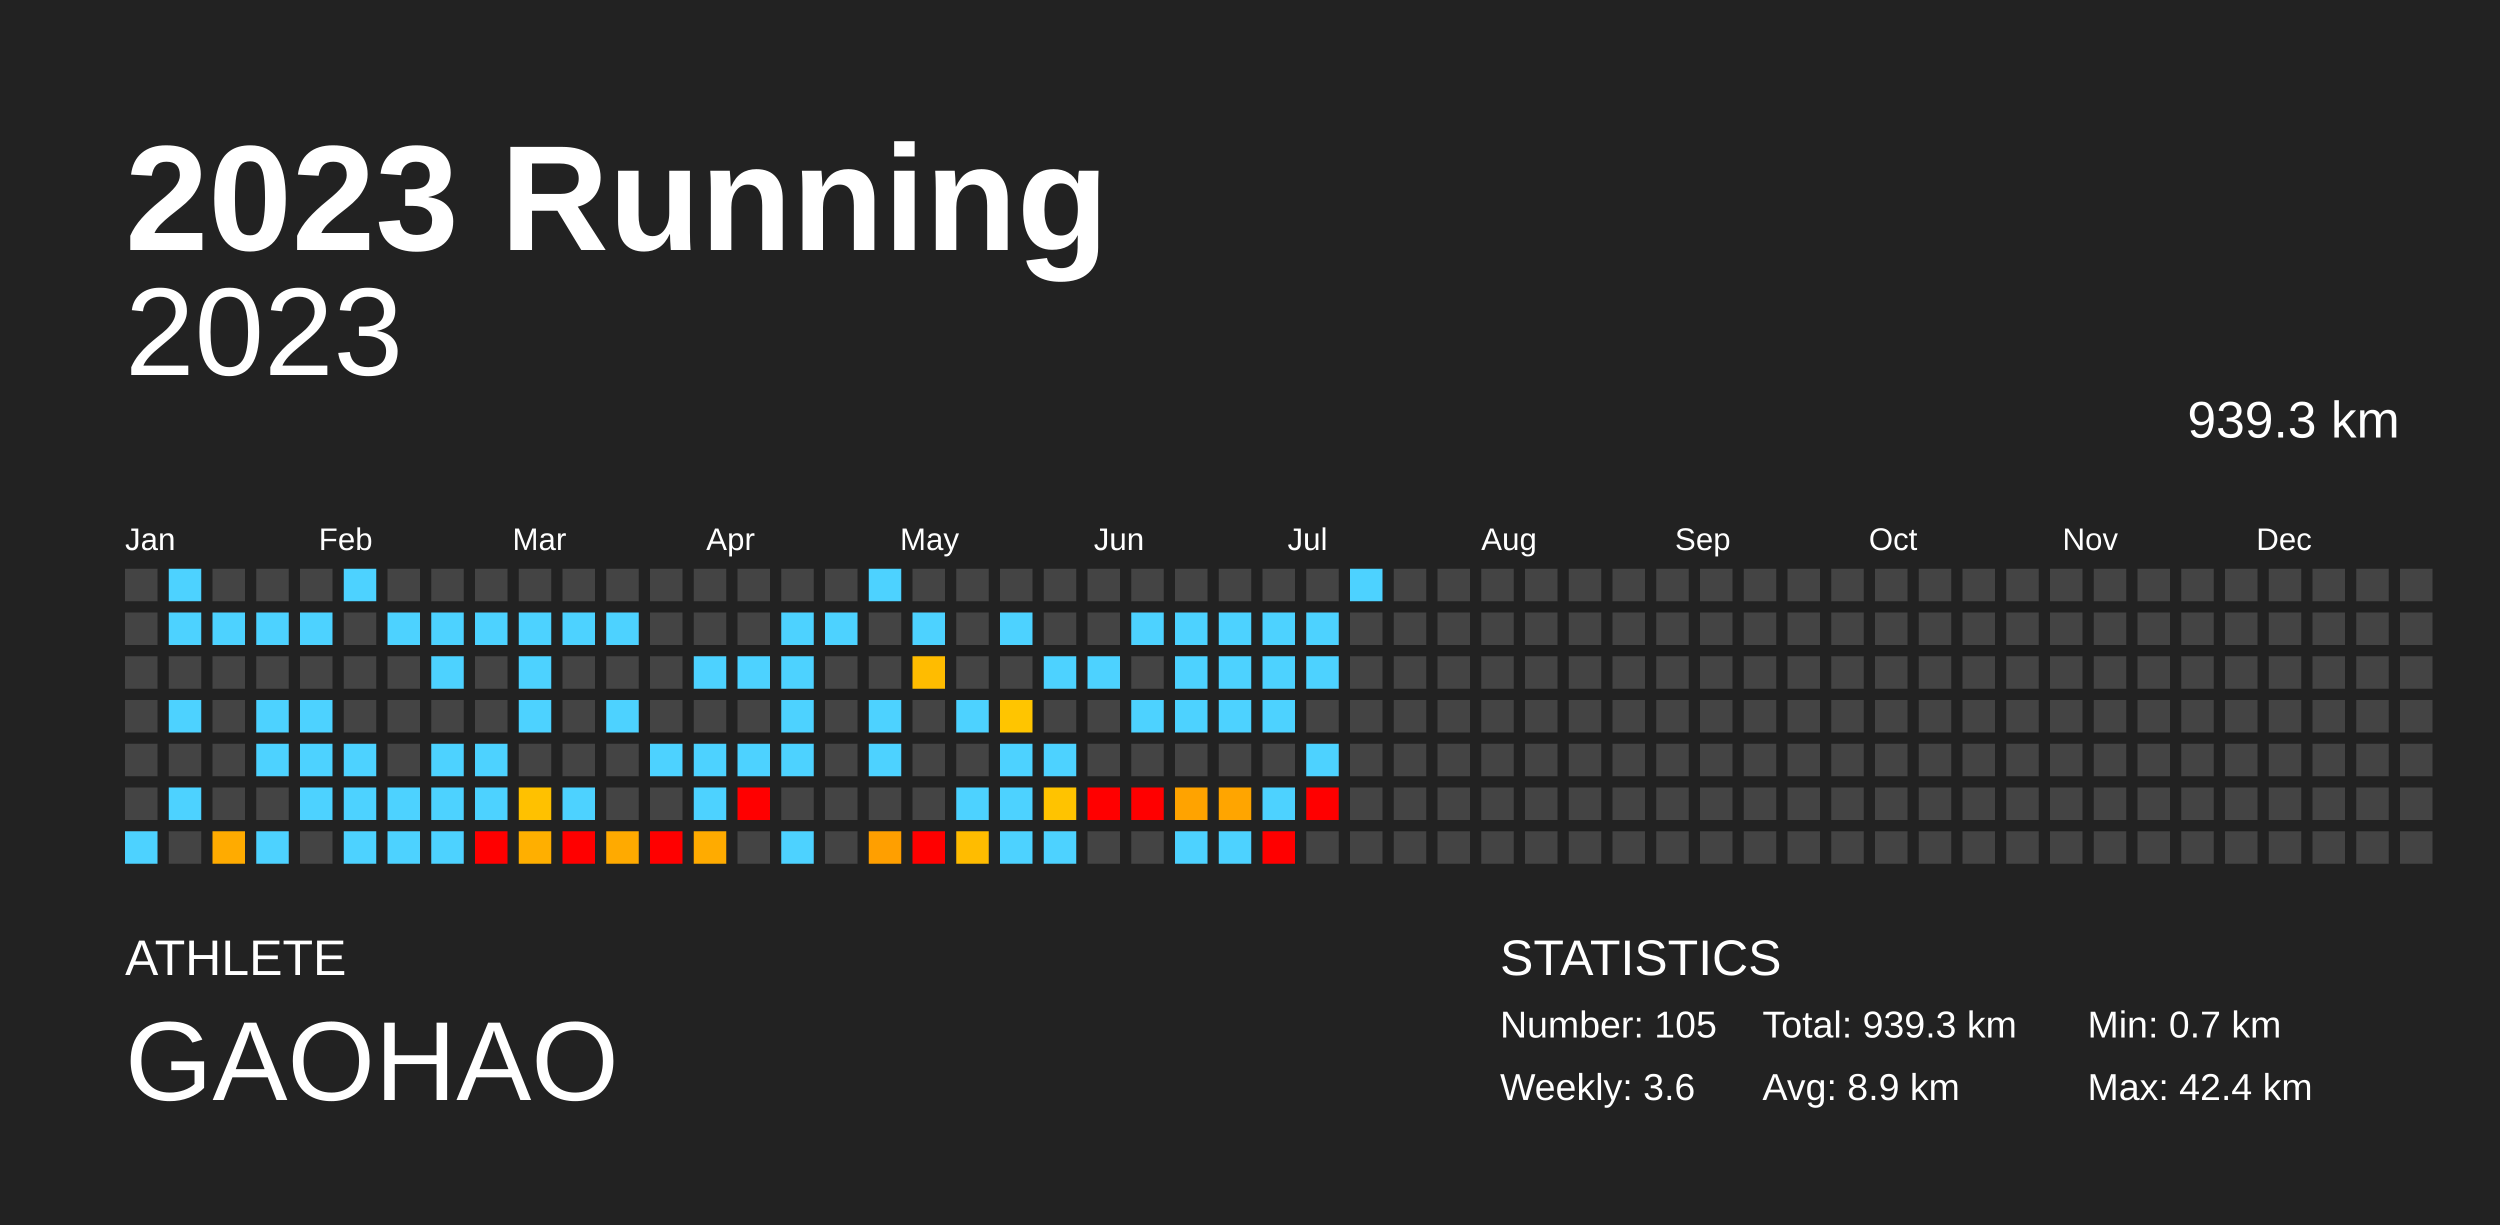
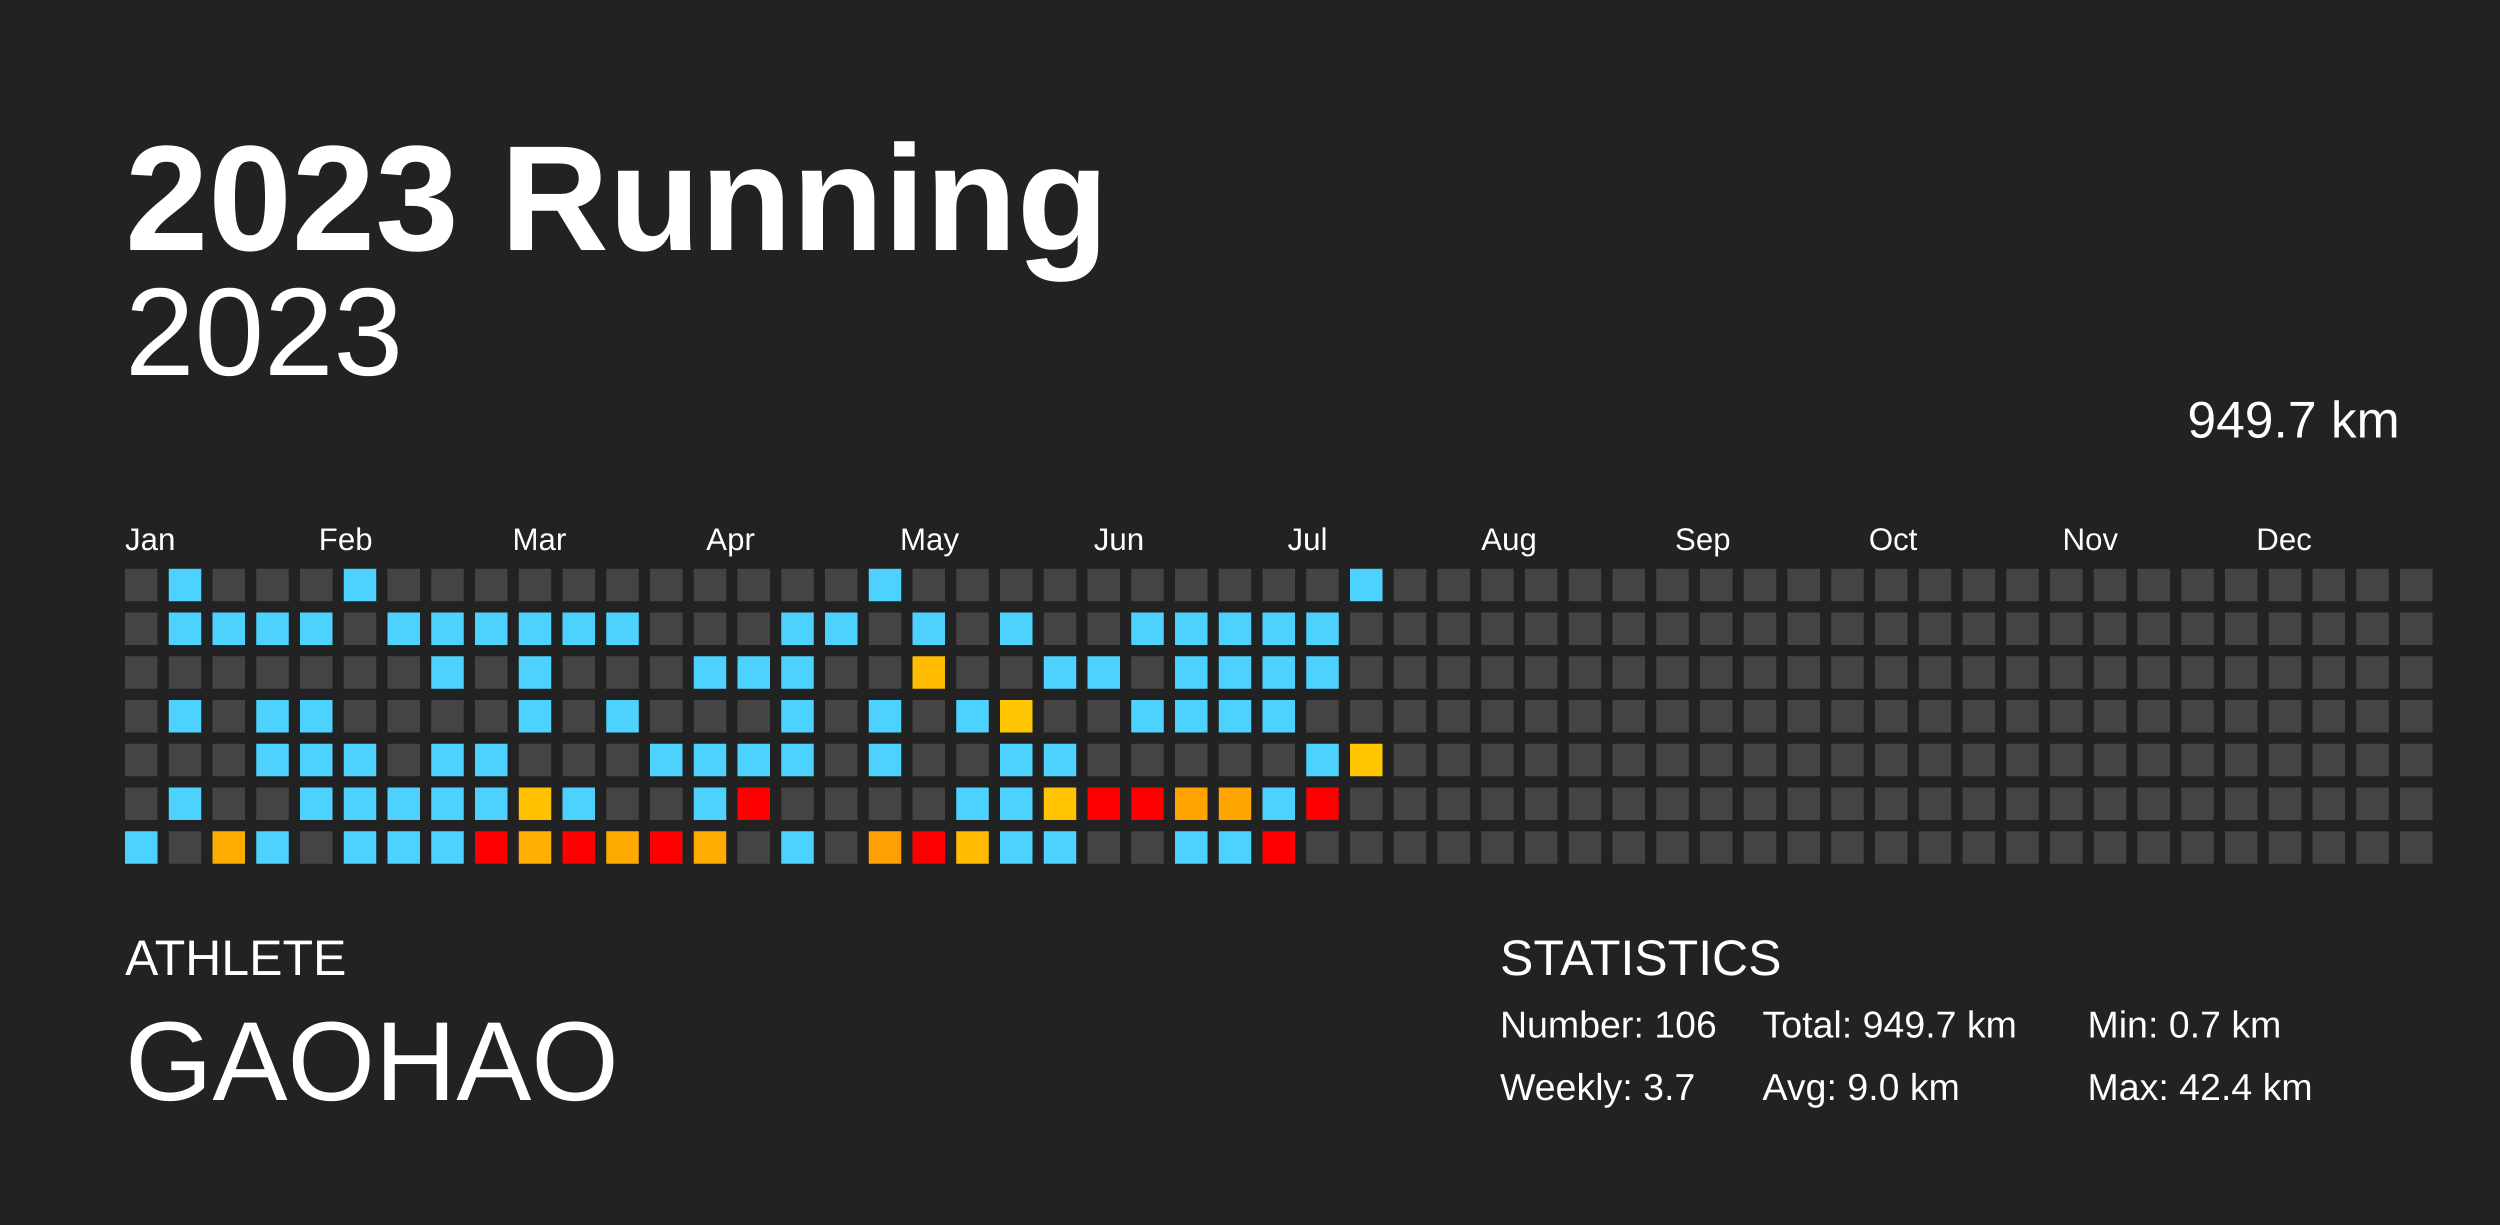
<svg xmlns="http://www.w3.org/2000/svg" baseProfile="full" height="98mm" version="1.1" viewBox="0,0,200,98" width="200mm">
  <defs />
  <rect fill="#222222" height="98" width="200" x="0" y="0" />
  <text fill="#FFFFFF" style="font-size:12px; font-family:Arial; font-weight:bold;" x="10" y="20">2023 Running</text>
  <text fill="#FFFFFF" style="font-size:4px; font-family:Arial" x="10" y="78">ATHLETE</text>
  <text fill="#FFFFFF" style="font-size:9px; font-family:Arial" x="10" y="88">GAOHAO</text>
  <text fill="#FFFFFF" style="font-size:4px; font-family:Arial" x="120" y="78">STATISTICS</text>
-   <text fill="#FFFFFF" style="font-size:3px; font-family:Arial" x="120" y="83">Number: 105</text>
-   <text fill="#FFFFFF" style="font-size:3px; font-family:Arial" x="120" y="88">Weekly: 3.6</text>
-   <text fill="#FFFFFF" style="font-size:3px; font-family:Arial" x="141" y="83">Total: 939.3 km</text>
-   <text fill="#FFFFFF" style="font-size:3px; font-family:Arial" x="141" y="88">Avg: 8.9 km</text>
+   <text fill="#FFFFFF" style="font-size:3px; font-family:Arial" x="120" y="83">Number: 106</text>
+   <text fill="#FFFFFF" style="font-size:3px; font-family:Arial" x="120" y="88">Weekly: 3.7</text>
+   <text fill="#FFFFFF" style="font-size:3px; font-family:Arial" x="141" y="83">Total: 949.7 km</text>
+   <text fill="#FFFFFF" style="font-size:3px; font-family:Arial" x="141" y="88">Avg: 9.0 km</text>
  <text fill="#FFFFFF" style="font-size:3px; font-family:Arial" x="167" y="83">Min: 0.7 km</text>
  <text fill="#FFFFFF" style="font-size:3px; font-family:Arial" x="167" y="88">Max: 42.4 km</text>
  <text alignment-baseline="hanging" fill="#FFFFFF" style="font-size:10.0px; font-family:Arial;" x="10" y="30">2023</text>
-   <text alignment-baseline="hanging" fill="#FFFFFF" style="font-size:4.125px; font-family:Arial;" x="175" y="35">939.3 km</text>
+   <text alignment-baseline="hanging" fill="#FFFFFF" style="font-size:4.125px; font-family:Arial;" x="175" y="35">949.7 km</text>
  <text fill="#FFFFFF" style="font-size:2.5px; font-family:Arial" x="10.0" y="44">Jan</text>
  <text fill="#FFFFFF" style="font-size:2.5px; font-family:Arial" x="25.5" y="44">Feb</text>
  <text fill="#FFFFFF" style="font-size:2.5px; font-family:Arial" x="41.0" y="44">Mar</text>
  <text fill="#FFFFFF" style="font-size:2.5px; font-family:Arial" x="56.5" y="44">Apr</text>
  <text fill="#FFFFFF" style="font-size:2.5px; font-family:Arial" x="72.0" y="44">May</text>
  <text fill="#FFFFFF" style="font-size:2.5px; font-family:Arial" x="87.5" y="44">Jun</text>
  <text fill="#FFFFFF" style="font-size:2.5px; font-family:Arial" x="103.0" y="44">Jul</text>
  <text fill="#FFFFFF" style="font-size:2.5px; font-family:Arial" x="118.5" y="44">Aug</text>
  <text fill="#FFFFFF" style="font-size:2.5px; font-family:Arial" x="134.0" y="44">Sep</text>
  <text fill="#FFFFFF" style="font-size:2.5px; font-family:Arial" x="149.5" y="44">Oct</text>
  <text fill="#FFFFFF" style="font-size:2.5px; font-family:Arial" x="165.0" y="44">Nov</text>
  <text fill="#FFFFFF" style="font-size:2.5px; font-family:Arial" x="180.5" y="44">Dec</text>
  <rect fill="#444444" height="2.6" width="2.6" x="10.0" y="45.5" />
  <rect fill="#444444" height="2.6" width="2.6" x="10.0" y="49.0" />
  <rect fill="#444444" height="2.6" width="2.6" x="10.0" y="52.5" />
  <rect fill="#444444" height="2.6" width="2.6" x="10.0" y="56.0" />
  <rect fill="#444444" height="2.6" width="2.6" x="10.0" y="59.5" />
  <rect fill="#444444" height="2.6" width="2.6" x="10.0" y="63.0" />
  <rect fill="#4dd2ff" height="2.6" width="2.6" x="10.0" y="66.5" />
  <rect fill="#4dd2ff" height="2.6" width="2.6" x="13.5" y="45.5" />
  <rect fill="#4dd2ff" height="2.6" width="2.6" x="13.5" y="49.0" />
  <rect fill="#444444" height="2.6" width="2.6" x="13.5" y="52.5" />
  <rect fill="#4dd2ff" height="2.6" width="2.6" x="13.5" y="56.0" />
  <rect fill="#444444" height="2.6" width="2.6" x="13.5" y="59.5" />
  <rect fill="#4dd2ff" height="2.6" width="2.6" x="13.5" y="63.0" />
  <rect fill="#444444" height="2.6" width="2.6" x="13.5" y="66.5" />
  <rect fill="#444444" height="2.6" width="2.6" x="17.0" y="45.5" />
  <rect fill="#4dd2ff" height="2.6" width="2.6" x="17.0" y="49.0" />
  <rect fill="#444444" height="2.6" width="2.6" x="17.0" y="52.5" />
  <rect fill="#444444" height="2.6" width="2.6" x="17.0" y="56.0" />
  <rect fill="#444444" height="2.6" width="2.6" x="17.0" y="59.5" />
  <rect fill="#444444" height="2.6" width="2.6" x="17.0" y="63.0" />
  <rect fill="#ffab00" height="2.6" width="2.6" x="17.0" y="66.5" />
  <rect fill="#444444" height="2.6" width="2.6" x="20.5" y="45.5" />
  <rect fill="#4dd2ff" height="2.6" width="2.6" x="20.5" y="49.0" />
  <rect fill="#444444" height="2.6" width="2.6" x="20.5" y="52.5" />
  <rect fill="#4dd2ff" height="2.6" width="2.6" x="20.5" y="56.0" />
  <rect fill="#4dd2ff" height="2.6" width="2.6" x="20.5" y="59.5" />
  <rect fill="#444444" height="2.6" width="2.6" x="20.5" y="63.0" />
  <rect fill="#4dd2ff" height="2.6" width="2.6" x="20.5" y="66.5" />
  <rect fill="#444444" height="2.6" width="2.6" x="24.0" y="45.5" />
  <rect fill="#4dd2ff" height="2.6" width="2.6" x="24.0" y="49.0" />
  <rect fill="#444444" height="2.6" width="2.6" x="24.0" y="52.5" />
  <rect fill="#4dd2ff" height="2.6" width="2.6" x="24.0" y="56.0" />
  <rect fill="#4dd2ff" height="2.6" width="2.6" x="24.0" y="59.5" />
  <rect fill="#4dd2ff" height="2.6" width="2.6" x="24.0" y="63.0" />
  <rect fill="#444444" height="2.6" width="2.6" x="24.0" y="66.5" />
  <rect fill="#4dd2ff" height="2.6" width="2.6" x="27.5" y="45.5" />
  <rect fill="#444444" height="2.6" width="2.6" x="27.5" y="49.0" />
  <rect fill="#444444" height="2.6" width="2.6" x="27.5" y="52.5" />
  <rect fill="#444444" height="2.6" width="2.6" x="27.5" y="56.0" />
  <rect fill="#4dd2ff" height="2.6" width="2.6" x="27.5" y="59.5" />
  <rect fill="#4dd2ff" height="2.6" width="2.6" x="27.5" y="63.0" />
  <rect fill="#4dd2ff" height="2.6" width="2.6" x="27.5" y="66.5" />
  <rect fill="#444444" height="2.6" width="2.6" x="31.0" y="45.5" />
  <rect fill="#4dd2ff" height="2.6" width="2.6" x="31.0" y="49.0" />
  <rect fill="#444444" height="2.6" width="2.6" x="31.0" y="52.5" />
  <rect fill="#444444" height="2.6" width="2.6" x="31.0" y="56.0" />
  <rect fill="#444444" height="2.6" width="2.6" x="31.0" y="59.5" />
  <rect fill="#4dd2ff" height="2.6" width="2.6" x="31.0" y="63.0" />
  <rect fill="#4dd2ff" height="2.6" width="2.6" x="31.0" y="66.5" />
  <rect fill="#444444" height="2.6" width="2.6" x="34.5" y="45.5" />
  <rect fill="#4dd2ff" height="2.6" width="2.6" x="34.5" y="49.0" />
  <rect fill="#4dd2ff" height="2.6" width="2.6" x="34.5" y="52.5" />
  <rect fill="#444444" height="2.6" width="2.6" x="34.5" y="56.0" />
  <rect fill="#4dd2ff" height="2.6" width="2.6" x="34.5" y="59.5" />
  <rect fill="#4dd2ff" height="2.6" width="2.6" x="34.5" y="63.0" />
  <rect fill="#4dd2ff" height="2.6" width="2.6" x="34.5" y="66.5" />
  <rect fill="#444444" height="2.6" width="2.6" x="38.0" y="45.5" />
  <rect fill="#4dd2ff" height="2.6" width="2.6" x="38.0" y="49.0" />
  <rect fill="#444444" height="2.6" width="2.6" x="38.0" y="52.5" />
  <rect fill="#444444" height="2.6" width="2.6" x="38.0" y="56.0" />
  <rect fill="#4dd2ff" height="2.6" width="2.6" x="38.0" y="59.5" />
  <rect fill="#4dd2ff" height="2.6" width="2.6" x="38.0" y="63.0" />
  <rect fill="red" height="2.6" width="2.6" x="38.0" y="66.5" />
  <rect fill="#444444" height="2.6" width="2.6" x="41.5" y="45.5" />
  <rect fill="#4dd2ff" height="2.6" width="2.6" x="41.5" y="49.0" />
  <rect fill="#4dd2ff" height="2.6" width="2.6" x="41.5" y="52.5" />
  <rect fill="#4dd2ff" height="2.6" width="2.6" x="41.5" y="56.0" />
  <rect fill="#444444" height="2.6" width="2.6" x="41.5" y="59.5" />
  <rect fill="#ffc100" height="2.6" width="2.6" x="41.5" y="63.0" />
  <rect fill="#ffaf00" height="2.6" width="2.6" x="41.5" y="66.5" />
  <rect fill="#444444" height="2.6" width="2.6" x="45.0" y="45.5" />
  <rect fill="#4dd2ff" height="2.6" width="2.6" x="45.0" y="49.0" />
  <rect fill="#444444" height="2.6" width="2.6" x="45.0" y="52.5" />
  <rect fill="#444444" height="2.6" width="2.6" x="45.0" y="56.0" />
  <rect fill="#444444" height="2.6" width="2.6" x="45.0" y="59.5" />
  <rect fill="#4dd2ff" height="2.6" width="2.6" x="45.0" y="63.0" />
  <rect fill="red" height="2.6" width="2.6" x="45.0" y="66.5" />
  <rect fill="#444444" height="2.6" width="2.6" x="48.5" y="45.5" />
  <rect fill="#4dd2ff" height="2.6" width="2.6" x="48.5" y="49.0" />
  <rect fill="#444444" height="2.6" width="2.6" x="48.5" y="52.5" />
  <rect fill="#4dd2ff" height="2.6" width="2.6" x="48.5" y="56.0" />
  <rect fill="#444444" height="2.6" width="2.6" x="48.5" y="59.5" />
  <rect fill="#444444" height="2.6" width="2.6" x="48.5" y="63.0" />
  <rect fill="#ffaa00" height="2.6" width="2.6" x="48.5" y="66.5" />
  <rect fill="#444444" height="2.6" width="2.6" x="52.0" y="45.5" />
  <rect fill="#444444" height="2.6" width="2.6" x="52.0" y="49.0" />
  <rect fill="#444444" height="2.6" width="2.6" x="52.0" y="52.5" />
  <rect fill="#444444" height="2.6" width="2.6" x="52.0" y="56.0" />
  <rect fill="#4dd2ff" height="2.6" width="2.6" x="52.0" y="59.5" />
  <rect fill="#444444" height="2.6" width="2.6" x="52.0" y="63.0" />
  <rect fill="red" height="2.6" width="2.6" x="52.0" y="66.5" />
  <rect fill="#444444" height="2.6" width="2.6" x="55.5" y="45.5" />
  <rect fill="#444444" height="2.6" width="2.6" x="55.5" y="49.0" />
  <rect fill="#4dd2ff" height="2.6" width="2.6" x="55.5" y="52.5" />
  <rect fill="#444444" height="2.6" width="2.6" x="55.5" y="56.0" />
  <rect fill="#4dd2ff" height="2.6" width="2.6" x="55.5" y="59.5" />
  <rect fill="#4dd2ff" height="2.6" width="2.6" x="55.5" y="63.0" />
  <rect fill="#ffab00" height="2.6" width="2.6" x="55.5" y="66.5" />
  <rect fill="#444444" height="2.6" width="2.6" x="59.0" y="45.5" />
  <rect fill="#444444" height="2.6" width="2.6" x="59.0" y="49.0" />
  <rect fill="#4dd2ff" height="2.6" width="2.6" x="59.0" y="52.5" />
  <rect fill="#444444" height="2.6" width="2.6" x="59.0" y="56.0" />
  <rect fill="#4dd2ff" height="2.6" width="2.6" x="59.0" y="59.5" />
  <rect fill="red" height="2.6" width="2.6" x="59.0" y="63.0" />
  <rect fill="#444444" height="2.6" width="2.6" x="59.0" y="66.5" />
  <rect fill="#444444" height="2.6" width="2.6" x="62.5" y="45.5" />
  <rect fill="#4dd2ff" height="2.6" width="2.6" x="62.5" y="49.0" />
  <rect fill="#4dd2ff" height="2.6" width="2.6" x="62.5" y="52.5" />
  <rect fill="#4dd2ff" height="2.6" width="2.6" x="62.5" y="56.0" />
  <rect fill="#4dd2ff" height="2.6" width="2.6" x="62.5" y="59.5" />
  <rect fill="#444444" height="2.6" width="2.6" x="62.5" y="63.0" />
  <rect fill="#4dd2ff" height="2.6" width="2.6" x="62.5" y="66.5" />
  <rect fill="#444444" height="2.6" width="2.6" x="66.0" y="45.5" />
  <rect fill="#4dd2ff" height="2.6" width="2.6" x="66.0" y="49.0" />
  <rect fill="#444444" height="2.6" width="2.6" x="66.0" y="52.5" />
  <rect fill="#444444" height="2.6" width="2.6" x="66.0" y="56.0" />
  <rect fill="#444444" height="2.6" width="2.6" x="66.0" y="59.5" />
  <rect fill="#444444" height="2.6" width="2.6" x="66.0" y="63.0" />
  <rect fill="#444444" height="2.6" width="2.6" x="66.0" y="66.5" />
  <rect fill="#4dd2ff" height="2.6" width="2.6" x="69.5" y="45.5" />
  <rect fill="#444444" height="2.6" width="2.6" x="69.5" y="49.0" />
  <rect fill="#444444" height="2.6" width="2.6" x="69.5" y="52.5" />
  <rect fill="#4dd2ff" height="2.6" width="2.6" x="69.5" y="56.0" />
  <rect fill="#4dd2ff" height="2.6" width="2.6" x="69.5" y="59.5" />
  <rect fill="#444444" height="2.6" width="2.6" x="69.5" y="63.0" />
  <rect fill="#ff9f00" height="2.6" width="2.6" x="69.5" y="66.5" />
  <rect fill="#444444" height="2.6" width="2.6" x="73.0" y="45.5" />
  <rect fill="#4dd2ff" height="2.6" width="2.6" x="73.0" y="49.0" />
  <rect fill="#ffbc00" height="2.6" width="2.6" x="73.0" y="52.5" />
  <rect fill="#444444" height="2.6" width="2.6" x="73.0" y="56.0" />
  <rect fill="#444444" height="2.6" width="2.6" x="73.0" y="59.5" />
  <rect fill="#444444" height="2.6" width="2.6" x="73.0" y="63.0" />
  <rect fill="red" height="2.6" width="2.6" x="73.0" y="66.5" />
  <rect fill="#444444" height="2.6" width="2.6" x="76.5" y="45.5" />
  <rect fill="#444444" height="2.6" width="2.6" x="76.5" y="49.0" />
  <rect fill="#444444" height="2.6" width="2.6" x="76.5" y="52.5" />
  <rect fill="#4dd2ff" height="2.6" width="2.6" x="76.5" y="56.0" />
  <rect fill="#444444" height="2.6" width="2.6" x="76.5" y="59.5" />
  <rect fill="#4dd2ff" height="2.6" width="2.6" x="76.5" y="63.0" />
  <rect fill="#ffbc00" height="2.6" width="2.6" x="76.5" y="66.5" />
  <rect fill="#444444" height="2.6" width="2.6" x="80.0" y="45.5" />
  <rect fill="#4dd2ff" height="2.6" width="2.6" x="80.0" y="49.0" />
  <rect fill="#444444" height="2.6" width="2.6" x="80.0" y="52.5" />
  <rect fill="#ffc500" height="2.6" width="2.6" x="80.0" y="56.0" />
  <rect fill="#4dd2ff" height="2.6" width="2.6" x="80.0" y="59.5" />
  <rect fill="#4dd2ff" height="2.6" width="2.6" x="80.0" y="63.0" />
  <rect fill="#4dd2ff" height="2.6" width="2.6" x="80.0" y="66.5" />
  <rect fill="#444444" height="2.6" width="2.6" x="83.5" y="45.5" />
  <rect fill="#444444" height="2.6" width="2.6" x="83.5" y="49.0" />
  <rect fill="#4dd2ff" height="2.6" width="2.6" x="83.5" y="52.5" />
  <rect fill="#444444" height="2.6" width="2.6" x="83.5" y="56.0" />
  <rect fill="#4dd2ff" height="2.6" width="2.6" x="83.5" y="59.5" />
  <rect fill="#ffc300" height="2.6" width="2.6" x="83.5" y="63.0" />
  <rect fill="#4dd2ff" height="2.6" width="2.6" x="83.5" y="66.5" />
  <rect fill="#444444" height="2.6" width="2.6" x="87.0" y="45.5" />
  <rect fill="#444444" height="2.6" width="2.6" x="87.0" y="49.0" />
  <rect fill="#4dd2ff" height="2.6" width="2.6" x="87.0" y="52.5" />
  <rect fill="#444444" height="2.6" width="2.6" x="87.0" y="56.0" />
  <rect fill="#444444" height="2.6" width="2.6" x="87.0" y="59.5" />
  <rect fill="red" height="2.6" width="2.6" x="87.0" y="63.0" />
  <rect fill="#444444" height="2.6" width="2.6" x="87.0" y="66.5" />
  <rect fill="#444444" height="2.6" width="2.6" x="90.5" y="45.5" />
  <rect fill="#4dd2ff" height="2.6" width="2.6" x="90.5" y="49.0" />
  <rect fill="#444444" height="2.6" width="2.6" x="90.5" y="52.5" />
  <rect fill="#4dd2ff" height="2.6" width="2.6" x="90.5" y="56.0" />
  <rect fill="#444444" height="2.6" width="2.6" x="90.5" y="59.5" />
  <rect fill="red" height="2.6" width="2.6" x="90.5" y="63.0" />
  <rect fill="#444444" height="2.6" width="2.6" x="90.5" y="66.5" />
  <rect fill="#444444" height="2.6" width="2.6" x="94.0" y="45.5" />
  <rect fill="#4dd2ff" height="2.6" width="2.6" x="94.0" y="49.0" />
  <rect fill="#4dd2ff" height="2.6" width="2.6" x="94.0" y="52.5" />
  <rect fill="#4dd2ff" height="2.6" width="2.6" x="94.0" y="56.0" />
  <rect fill="#444444" height="2.6" width="2.6" x="94.0" y="59.5" />
  <rect fill="#ffa300" height="2.6" width="2.6" x="94.0" y="63.0" />
  <rect fill="#4dd2ff" height="2.6" width="2.6" x="94.0" y="66.5" />
  <rect fill="#444444" height="2.6" width="2.6" x="97.5" y="45.5" />
  <rect fill="#4dd2ff" height="2.6" width="2.6" x="97.5" y="49.0" />
  <rect fill="#4dd2ff" height="2.6" width="2.6" x="97.5" y="52.5" />
  <rect fill="#4dd2ff" height="2.6" width="2.6" x="97.5" y="56.0" />
  <rect fill="#444444" height="2.6" width="2.6" x="97.5" y="59.5" />
  <rect fill="#ffa500" height="2.6" width="2.6" x="97.5" y="63.0" />
  <rect fill="#4dd2ff" height="2.6" width="2.6" x="97.5" y="66.5" />
  <rect fill="#444444" height="2.6" width="2.6" x="101.0" y="45.5" />
  <rect fill="#4dd2ff" height="2.6" width="2.6" x="101.0" y="49.0" />
  <rect fill="#4dd2ff" height="2.6" width="2.6" x="101.0" y="52.5" />
  <rect fill="#4dd2ff" height="2.6" width="2.6" x="101.0" y="56.0" />
  <rect fill="#444444" height="2.6" width="2.6" x="101.0" y="59.5" />
  <rect fill="#4dd2ff" height="2.6" width="2.6" x="101.0" y="63.0" />
  <rect fill="red" height="2.6" width="2.6" x="101.0" y="66.5" />
  <rect fill="#444444" height="2.6" width="2.6" x="104.5" y="45.5" />
  <rect fill="#4dd2ff" height="2.6" width="2.6" x="104.5" y="49.0" />
  <rect fill="#4dd2ff" height="2.6" width="2.6" x="104.5" y="52.5" />
  <rect fill="#444444" height="2.6" width="2.6" x="104.5" y="56.0" />
  <rect fill="#4dd2ff" height="2.6" width="2.6" x="104.5" y="59.5" />
  <rect fill="red" height="2.6" width="2.6" x="104.5" y="63.0" />
  <rect fill="#444444" height="2.6" width="2.6" x="104.5" y="66.5" />
  <rect fill="#4dd2ff" height="2.6" width="2.6" x="108.0" y="45.5" />
  <rect fill="#444444" height="2.6" width="2.6" x="108.0" y="49.0" />
  <rect fill="#444444" height="2.6" width="2.6" x="108.0" y="52.5" />
  <rect fill="#444444" height="2.6" width="2.6" x="108.0" y="56.0" />
-   <rect fill="#444444" height="2.6" width="2.6" x="108.0" y="59.5" />
+   <rect fill="#ffc600" height="2.6" width="2.6" x="108.0" y="59.5" />
  <rect fill="#444444" height="2.6" width="2.6" x="108.0" y="63.0" />
  <rect fill="#444444" height="2.6" width="2.6" x="108.0" y="66.5" />
  <rect fill="#444444" height="2.6" width="2.6" x="111.5" y="45.5" />
  <rect fill="#444444" height="2.6" width="2.6" x="111.5" y="49.0" />
  <rect fill="#444444" height="2.6" width="2.6" x="111.5" y="52.5" />
  <rect fill="#444444" height="2.6" width="2.6" x="111.5" y="56.0" />
  <rect fill="#444444" height="2.6" width="2.6" x="111.5" y="59.5" />
  <rect fill="#444444" height="2.6" width="2.6" x="111.5" y="63.0" />
  <rect fill="#444444" height="2.6" width="2.6" x="111.5" y="66.5" />
  <rect fill="#444444" height="2.6" width="2.6" x="115.0" y="45.5" />
  <rect fill="#444444" height="2.6" width="2.6" x="115.0" y="49.0" />
  <rect fill="#444444" height="2.6" width="2.6" x="115.0" y="52.5" />
  <rect fill="#444444" height="2.6" width="2.6" x="115.0" y="56.0" />
  <rect fill="#444444" height="2.6" width="2.6" x="115.0" y="59.5" />
  <rect fill="#444444" height="2.6" width="2.6" x="115.0" y="63.0" />
  <rect fill="#444444" height="2.6" width="2.6" x="115.0" y="66.5" />
  <rect fill="#444444" height="2.6" width="2.6" x="118.5" y="45.5" />
  <rect fill="#444444" height="2.6" width="2.6" x="118.5" y="49.0" />
  <rect fill="#444444" height="2.6" width="2.6" x="118.5" y="52.5" />
  <rect fill="#444444" height="2.6" width="2.6" x="118.5" y="56.0" />
  <rect fill="#444444" height="2.6" width="2.6" x="118.5" y="59.5" />
  <rect fill="#444444" height="2.6" width="2.6" x="118.5" y="63.0" />
  <rect fill="#444444" height="2.6" width="2.6" x="118.5" y="66.5" />
  <rect fill="#444444" height="2.6" width="2.6" x="122.0" y="45.5" />
  <rect fill="#444444" height="2.6" width="2.6" x="122.0" y="49.0" />
  <rect fill="#444444" height="2.6" width="2.6" x="122.0" y="52.5" />
  <rect fill="#444444" height="2.6" width="2.6" x="122.0" y="56.0" />
  <rect fill="#444444" height="2.6" width="2.6" x="122.0" y="59.5" />
  <rect fill="#444444" height="2.6" width="2.6" x="122.0" y="63.0" />
  <rect fill="#444444" height="2.6" width="2.6" x="122.0" y="66.5" />
  <rect fill="#444444" height="2.6" width="2.6" x="125.5" y="45.5" />
  <rect fill="#444444" height="2.6" width="2.6" x="125.5" y="49.0" />
  <rect fill="#444444" height="2.6" width="2.6" x="125.5" y="52.5" />
  <rect fill="#444444" height="2.6" width="2.6" x="125.5" y="56.0" />
  <rect fill="#444444" height="2.6" width="2.6" x="125.5" y="59.5" />
  <rect fill="#444444" height="2.6" width="2.6" x="125.5" y="63.0" />
  <rect fill="#444444" height="2.6" width="2.6" x="125.5" y="66.5" />
  <rect fill="#444444" height="2.6" width="2.6" x="129.0" y="45.5" />
  <rect fill="#444444" height="2.6" width="2.6" x="129.0" y="49.0" />
  <rect fill="#444444" height="2.6" width="2.6" x="129.0" y="52.5" />
  <rect fill="#444444" height="2.6" width="2.6" x="129.0" y="56.0" />
  <rect fill="#444444" height="2.6" width="2.6" x="129.0" y="59.5" />
  <rect fill="#444444" height="2.6" width="2.6" x="129.0" y="63.0" />
  <rect fill="#444444" height="2.6" width="2.6" x="129.0" y="66.5" />
  <rect fill="#444444" height="2.6" width="2.6" x="132.5" y="45.5" />
  <rect fill="#444444" height="2.6" width="2.6" x="132.5" y="49.0" />
  <rect fill="#444444" height="2.6" width="2.6" x="132.5" y="52.5" />
  <rect fill="#444444" height="2.6" width="2.6" x="132.5" y="56.0" />
  <rect fill="#444444" height="2.6" width="2.6" x="132.5" y="59.5" />
  <rect fill="#444444" height="2.6" width="2.6" x="132.5" y="63.0" />
  <rect fill="#444444" height="2.6" width="2.6" x="132.5" y="66.5" />
  <rect fill="#444444" height="2.6" width="2.6" x="136.0" y="45.5" />
  <rect fill="#444444" height="2.6" width="2.6" x="136.0" y="49.0" />
  <rect fill="#444444" height="2.6" width="2.6" x="136.0" y="52.5" />
  <rect fill="#444444" height="2.6" width="2.6" x="136.0" y="56.0" />
  <rect fill="#444444" height="2.6" width="2.6" x="136.0" y="59.5" />
  <rect fill="#444444" height="2.6" width="2.6" x="136.0" y="63.0" />
  <rect fill="#444444" height="2.6" width="2.6" x="136.0" y="66.5" />
  <rect fill="#444444" height="2.6" width="2.6" x="139.5" y="45.5" />
  <rect fill="#444444" height="2.6" width="2.6" x="139.5" y="49.0" />
  <rect fill="#444444" height="2.6" width="2.6" x="139.5" y="52.5" />
  <rect fill="#444444" height="2.6" width="2.6" x="139.5" y="56.0" />
  <rect fill="#444444" height="2.6" width="2.6" x="139.5" y="59.5" />
  <rect fill="#444444" height="2.6" width="2.6" x="139.5" y="63.0" />
  <rect fill="#444444" height="2.6" width="2.6" x="139.5" y="66.5" />
  <rect fill="#444444" height="2.6" width="2.6" x="143.0" y="45.5" />
  <rect fill="#444444" height="2.6" width="2.6" x="143.0" y="49.0" />
  <rect fill="#444444" height="2.6" width="2.6" x="143.0" y="52.5" />
  <rect fill="#444444" height="2.6" width="2.6" x="143.0" y="56.0" />
  <rect fill="#444444" height="2.6" width="2.6" x="143.0" y="59.5" />
  <rect fill="#444444" height="2.6" width="2.6" x="143.0" y="63.0" />
  <rect fill="#444444" height="2.6" width="2.6" x="143.0" y="66.5" />
  <rect fill="#444444" height="2.6" width="2.6" x="146.5" y="45.5" />
  <rect fill="#444444" height="2.6" width="2.6" x="146.5" y="49.0" />
  <rect fill="#444444" height="2.6" width="2.6" x="146.5" y="52.5" />
  <rect fill="#444444" height="2.6" width="2.6" x="146.5" y="56.0" />
  <rect fill="#444444" height="2.6" width="2.6" x="146.5" y="59.5" />
  <rect fill="#444444" height="2.6" width="2.6" x="146.5" y="63.0" />
  <rect fill="#444444" height="2.6" width="2.6" x="146.5" y="66.5" />
  <rect fill="#444444" height="2.6" width="2.6" x="150.0" y="45.5" />
  <rect fill="#444444" height="2.6" width="2.6" x="150.0" y="49.0" />
  <rect fill="#444444" height="2.6" width="2.6" x="150.0" y="52.5" />
  <rect fill="#444444" height="2.6" width="2.6" x="150.0" y="56.0" />
  <rect fill="#444444" height="2.6" width="2.6" x="150.0" y="59.5" />
  <rect fill="#444444" height="2.6" width="2.6" x="150.0" y="63.0" />
  <rect fill="#444444" height="2.6" width="2.6" x="150.0" y="66.5" />
  <rect fill="#444444" height="2.6" width="2.6" x="153.5" y="45.5" />
  <rect fill="#444444" height="2.6" width="2.6" x="153.5" y="49.0" />
  <rect fill="#444444" height="2.6" width="2.6" x="153.5" y="52.5" />
  <rect fill="#444444" height="2.6" width="2.6" x="153.5" y="56.0" />
  <rect fill="#444444" height="2.6" width="2.6" x="153.5" y="59.5" />
  <rect fill="#444444" height="2.6" width="2.6" x="153.5" y="63.0" />
  <rect fill="#444444" height="2.6" width="2.6" x="153.5" y="66.5" />
  <rect fill="#444444" height="2.6" width="2.6" x="157.0" y="45.5" />
  <rect fill="#444444" height="2.6" width="2.6" x="157.0" y="49.0" />
  <rect fill="#444444" height="2.6" width="2.6" x="157.0" y="52.5" />
  <rect fill="#444444" height="2.6" width="2.6" x="157.0" y="56.0" />
  <rect fill="#444444" height="2.6" width="2.6" x="157.0" y="59.5" />
  <rect fill="#444444" height="2.6" width="2.6" x="157.0" y="63.0" />
  <rect fill="#444444" height="2.6" width="2.6" x="157.0" y="66.5" />
  <rect fill="#444444" height="2.6" width="2.6" x="160.5" y="45.5" />
  <rect fill="#444444" height="2.6" width="2.6" x="160.5" y="49.0" />
  <rect fill="#444444" height="2.6" width="2.6" x="160.5" y="52.5" />
  <rect fill="#444444" height="2.6" width="2.6" x="160.5" y="56.0" />
  <rect fill="#444444" height="2.6" width="2.6" x="160.5" y="59.5" />
  <rect fill="#444444" height="2.6" width="2.6" x="160.5" y="63.0" />
  <rect fill="#444444" height="2.6" width="2.6" x="160.5" y="66.5" />
  <rect fill="#444444" height="2.6" width="2.6" x="164.0" y="45.5" />
  <rect fill="#444444" height="2.6" width="2.6" x="164.0" y="49.0" />
  <rect fill="#444444" height="2.6" width="2.6" x="164.0" y="52.5" />
  <rect fill="#444444" height="2.6" width="2.6" x="164.0" y="56.0" />
  <rect fill="#444444" height="2.6" width="2.6" x="164.0" y="59.5" />
  <rect fill="#444444" height="2.6" width="2.6" x="164.0" y="63.0" />
  <rect fill="#444444" height="2.6" width="2.6" x="164.0" y="66.5" />
  <rect fill="#444444" height="2.6" width="2.6" x="167.5" y="45.5" />
  <rect fill="#444444" height="2.6" width="2.6" x="167.5" y="49.0" />
  <rect fill="#444444" height="2.6" width="2.6" x="167.5" y="52.5" />
  <rect fill="#444444" height="2.6" width="2.6" x="167.5" y="56.0" />
  <rect fill="#444444" height="2.6" width="2.6" x="167.5" y="59.5" />
  <rect fill="#444444" height="2.6" width="2.6" x="167.5" y="63.0" />
  <rect fill="#444444" height="2.6" width="2.6" x="167.5" y="66.5" />
  <rect fill="#444444" height="2.6" width="2.6" x="171.0" y="45.5" />
  <rect fill="#444444" height="2.6" width="2.6" x="171.0" y="49.0" />
  <rect fill="#444444" height="2.6" width="2.6" x="171.0" y="52.5" />
  <rect fill="#444444" height="2.6" width="2.6" x="171.0" y="56.0" />
  <rect fill="#444444" height="2.6" width="2.6" x="171.0" y="59.5" />
  <rect fill="#444444" height="2.6" width="2.6" x="171.0" y="63.0" />
  <rect fill="#444444" height="2.6" width="2.6" x="171.0" y="66.5" />
  <rect fill="#444444" height="2.6" width="2.6" x="174.5" y="45.5" />
  <rect fill="#444444" height="2.6" width="2.6" x="174.5" y="49.0" />
  <rect fill="#444444" height="2.6" width="2.6" x="174.5" y="52.5" />
  <rect fill="#444444" height="2.6" width="2.6" x="174.5" y="56.0" />
  <rect fill="#444444" height="2.6" width="2.6" x="174.5" y="59.5" />
  <rect fill="#444444" height="2.6" width="2.6" x="174.5" y="63.0" />
  <rect fill="#444444" height="2.6" width="2.6" x="174.5" y="66.5" />
  <rect fill="#444444" height="2.6" width="2.6" x="178.0" y="45.5" />
  <rect fill="#444444" height="2.6" width="2.6" x="178.0" y="49.0" />
  <rect fill="#444444" height="2.6" width="2.6" x="178.0" y="52.5" />
  <rect fill="#444444" height="2.6" width="2.6" x="178.0" y="56.0" />
  <rect fill="#444444" height="2.6" width="2.6" x="178.0" y="59.5" />
  <rect fill="#444444" height="2.6" width="2.6" x="178.0" y="63.0" />
  <rect fill="#444444" height="2.6" width="2.6" x="178.0" y="66.5" />
  <rect fill="#444444" height="2.6" width="2.6" x="181.5" y="45.5" />
  <rect fill="#444444" height="2.6" width="2.6" x="181.5" y="49.0" />
  <rect fill="#444444" height="2.6" width="2.6" x="181.5" y="52.5" />
  <rect fill="#444444" height="2.6" width="2.6" x="181.5" y="56.0" />
  <rect fill="#444444" height="2.6" width="2.6" x="181.5" y="59.5" />
  <rect fill="#444444" height="2.6" width="2.6" x="181.5" y="63.0" />
  <rect fill="#444444" height="2.6" width="2.6" x="181.5" y="66.5" />
  <rect fill="#444444" height="2.6" width="2.6" x="185.0" y="45.5" />
  <rect fill="#444444" height="2.6" width="2.6" x="185.0" y="49.0" />
  <rect fill="#444444" height="2.6" width="2.6" x="185.0" y="52.5" />
  <rect fill="#444444" height="2.6" width="2.6" x="185.0" y="56.0" />
  <rect fill="#444444" height="2.6" width="2.6" x="185.0" y="59.5" />
  <rect fill="#444444" height="2.6" width="2.6" x="185.0" y="63.0" />
  <rect fill="#444444" height="2.6" width="2.6" x="185.0" y="66.5" />
  <rect fill="#444444" height="2.6" width="2.6" x="188.5" y="45.5" />
  <rect fill="#444444" height="2.6" width="2.6" x="188.5" y="49.0" />
  <rect fill="#444444" height="2.6" width="2.6" x="188.5" y="52.5" />
  <rect fill="#444444" height="2.6" width="2.6" x="188.5" y="56.0" />
  <rect fill="#444444" height="2.6" width="2.6" x="188.5" y="59.5" />
  <rect fill="#444444" height="2.6" width="2.6" x="188.5" y="63.0" />
  <rect fill="#444444" height="2.6" width="2.6" x="188.5" y="66.5" />
  <rect fill="#444444" height="2.6" width="2.6" x="192.0" y="45.5" />
  <rect fill="#444444" height="2.6" width="2.6" x="192.0" y="49.0" />
  <rect fill="#444444" height="2.6" width="2.6" x="192.0" y="52.5" />
  <rect fill="#444444" height="2.6" width="2.6" x="192.0" y="56.0" />
  <rect fill="#444444" height="2.6" width="2.6" x="192.0" y="59.5" />
  <rect fill="#444444" height="2.6" width="2.6" x="192.0" y="63.0" />
  <rect fill="#444444" height="2.6" width="2.6" x="192.0" y="66.5" />
</svg>
